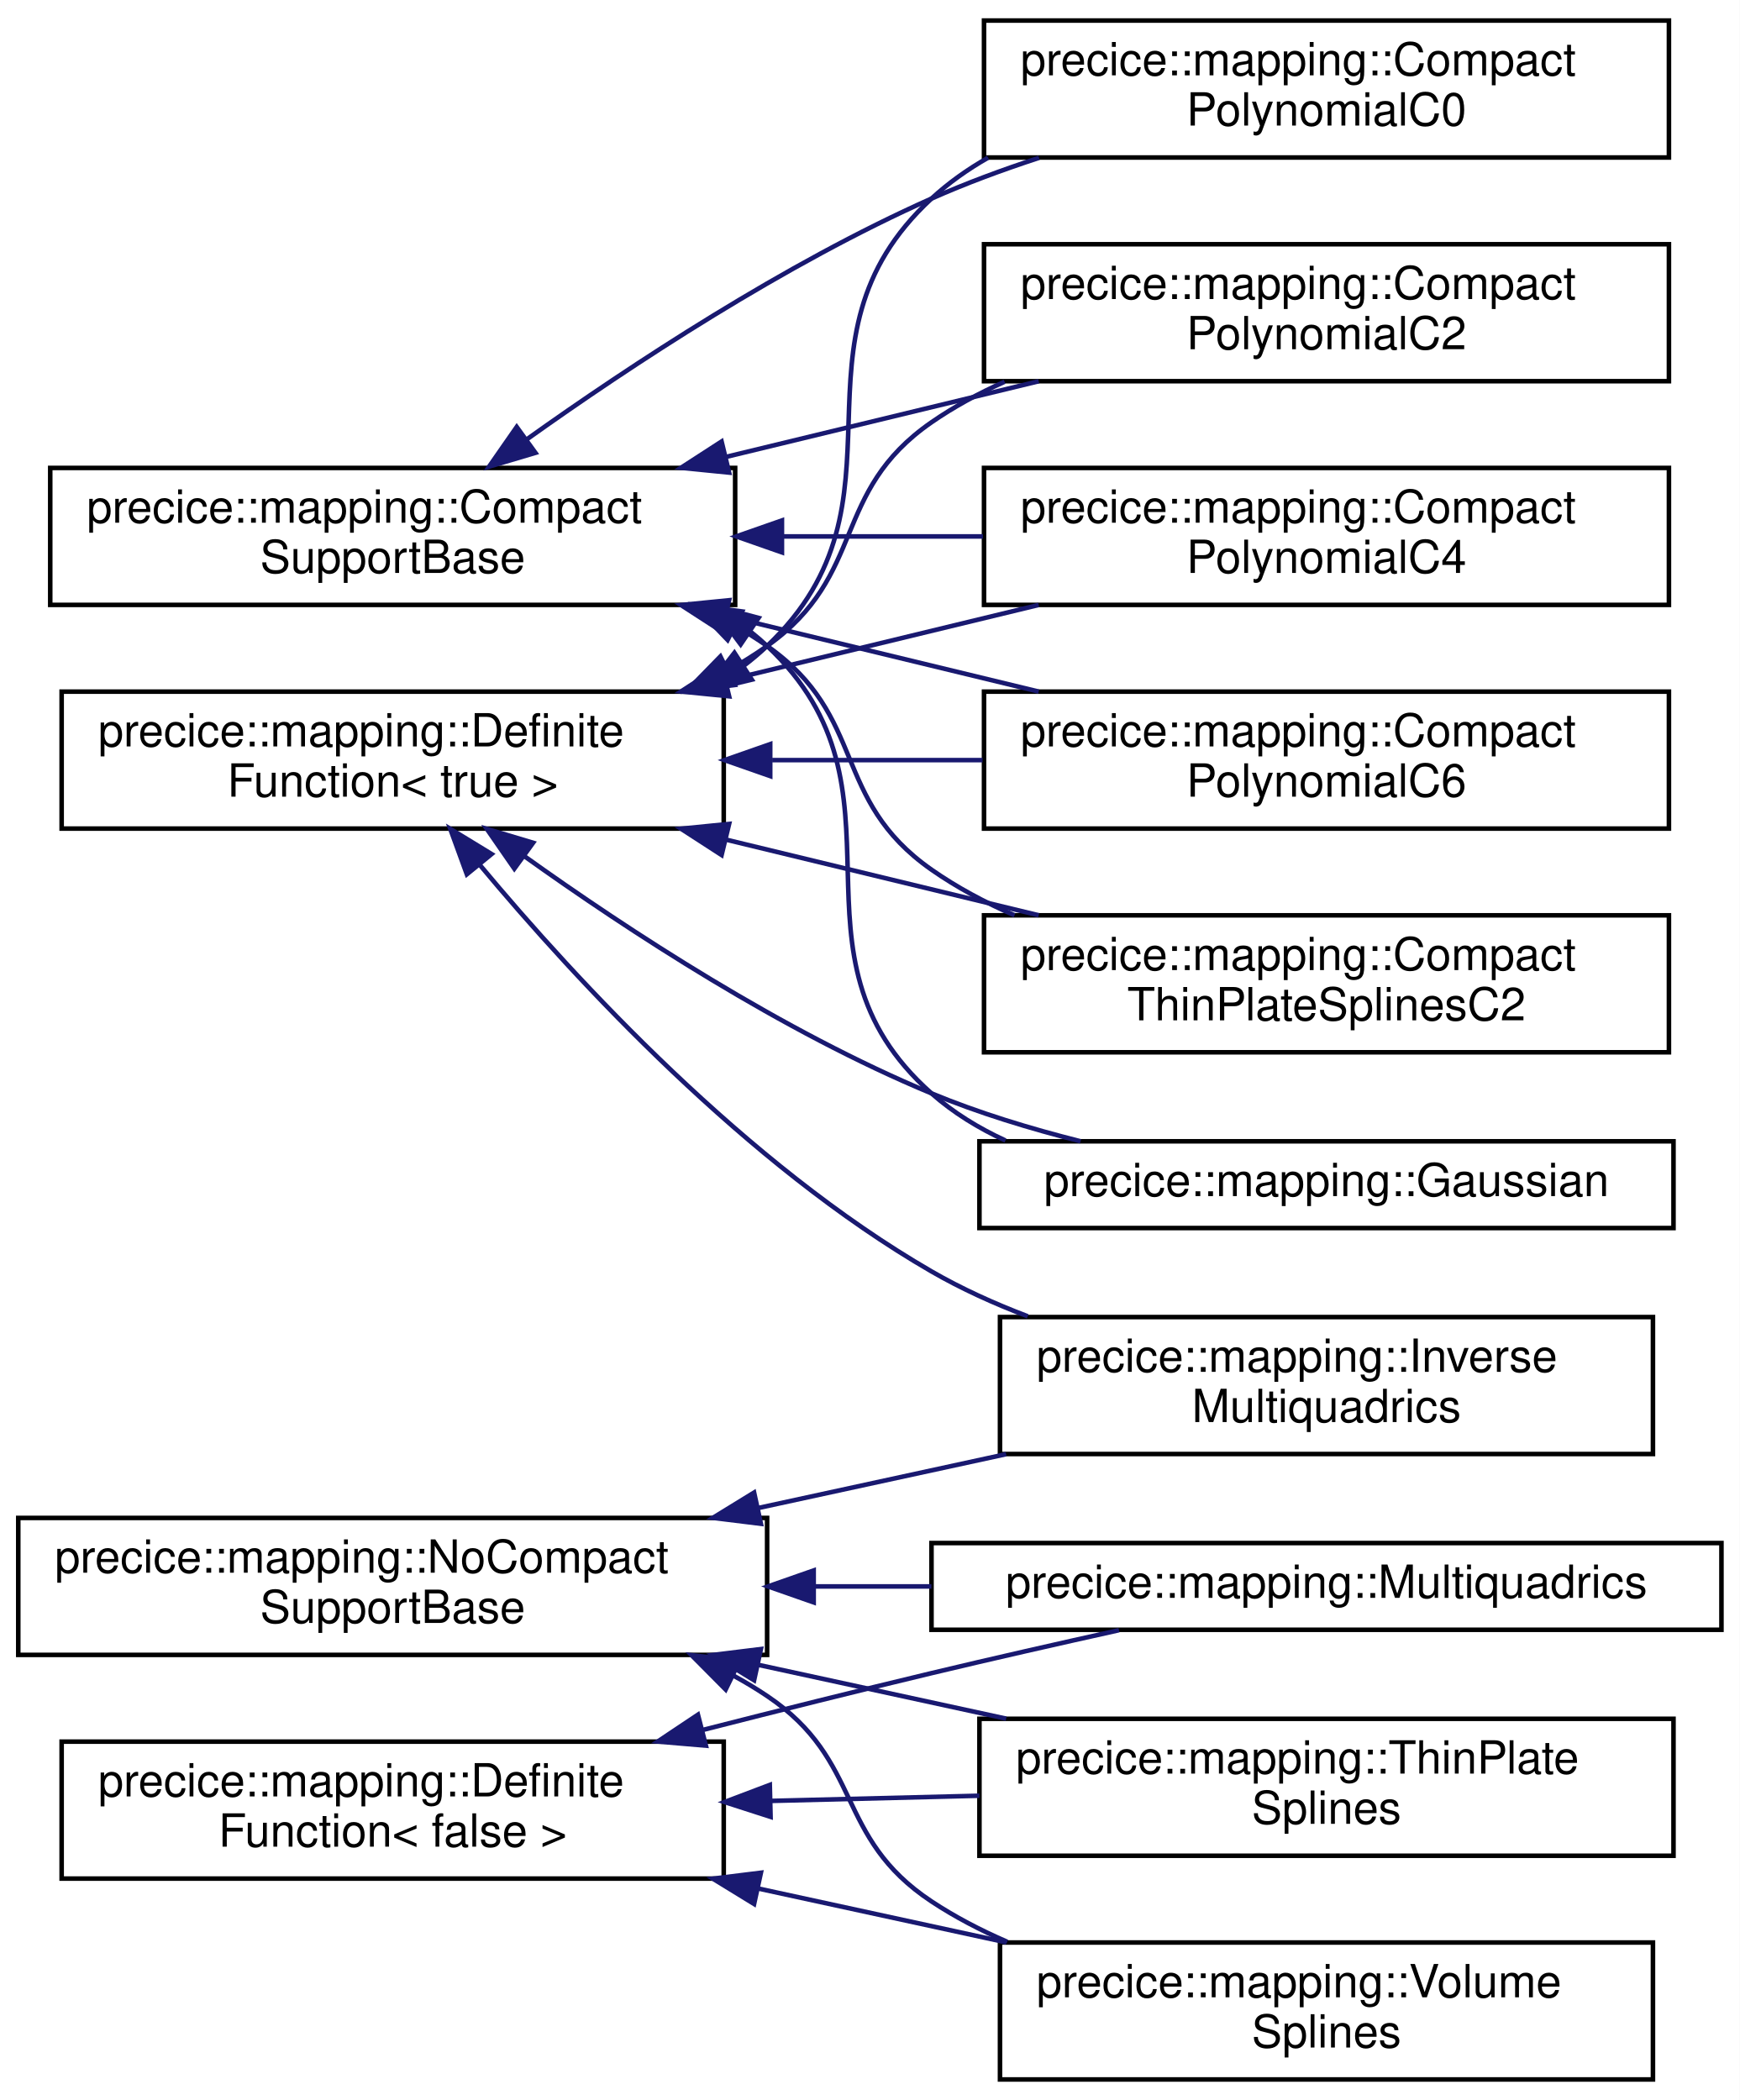
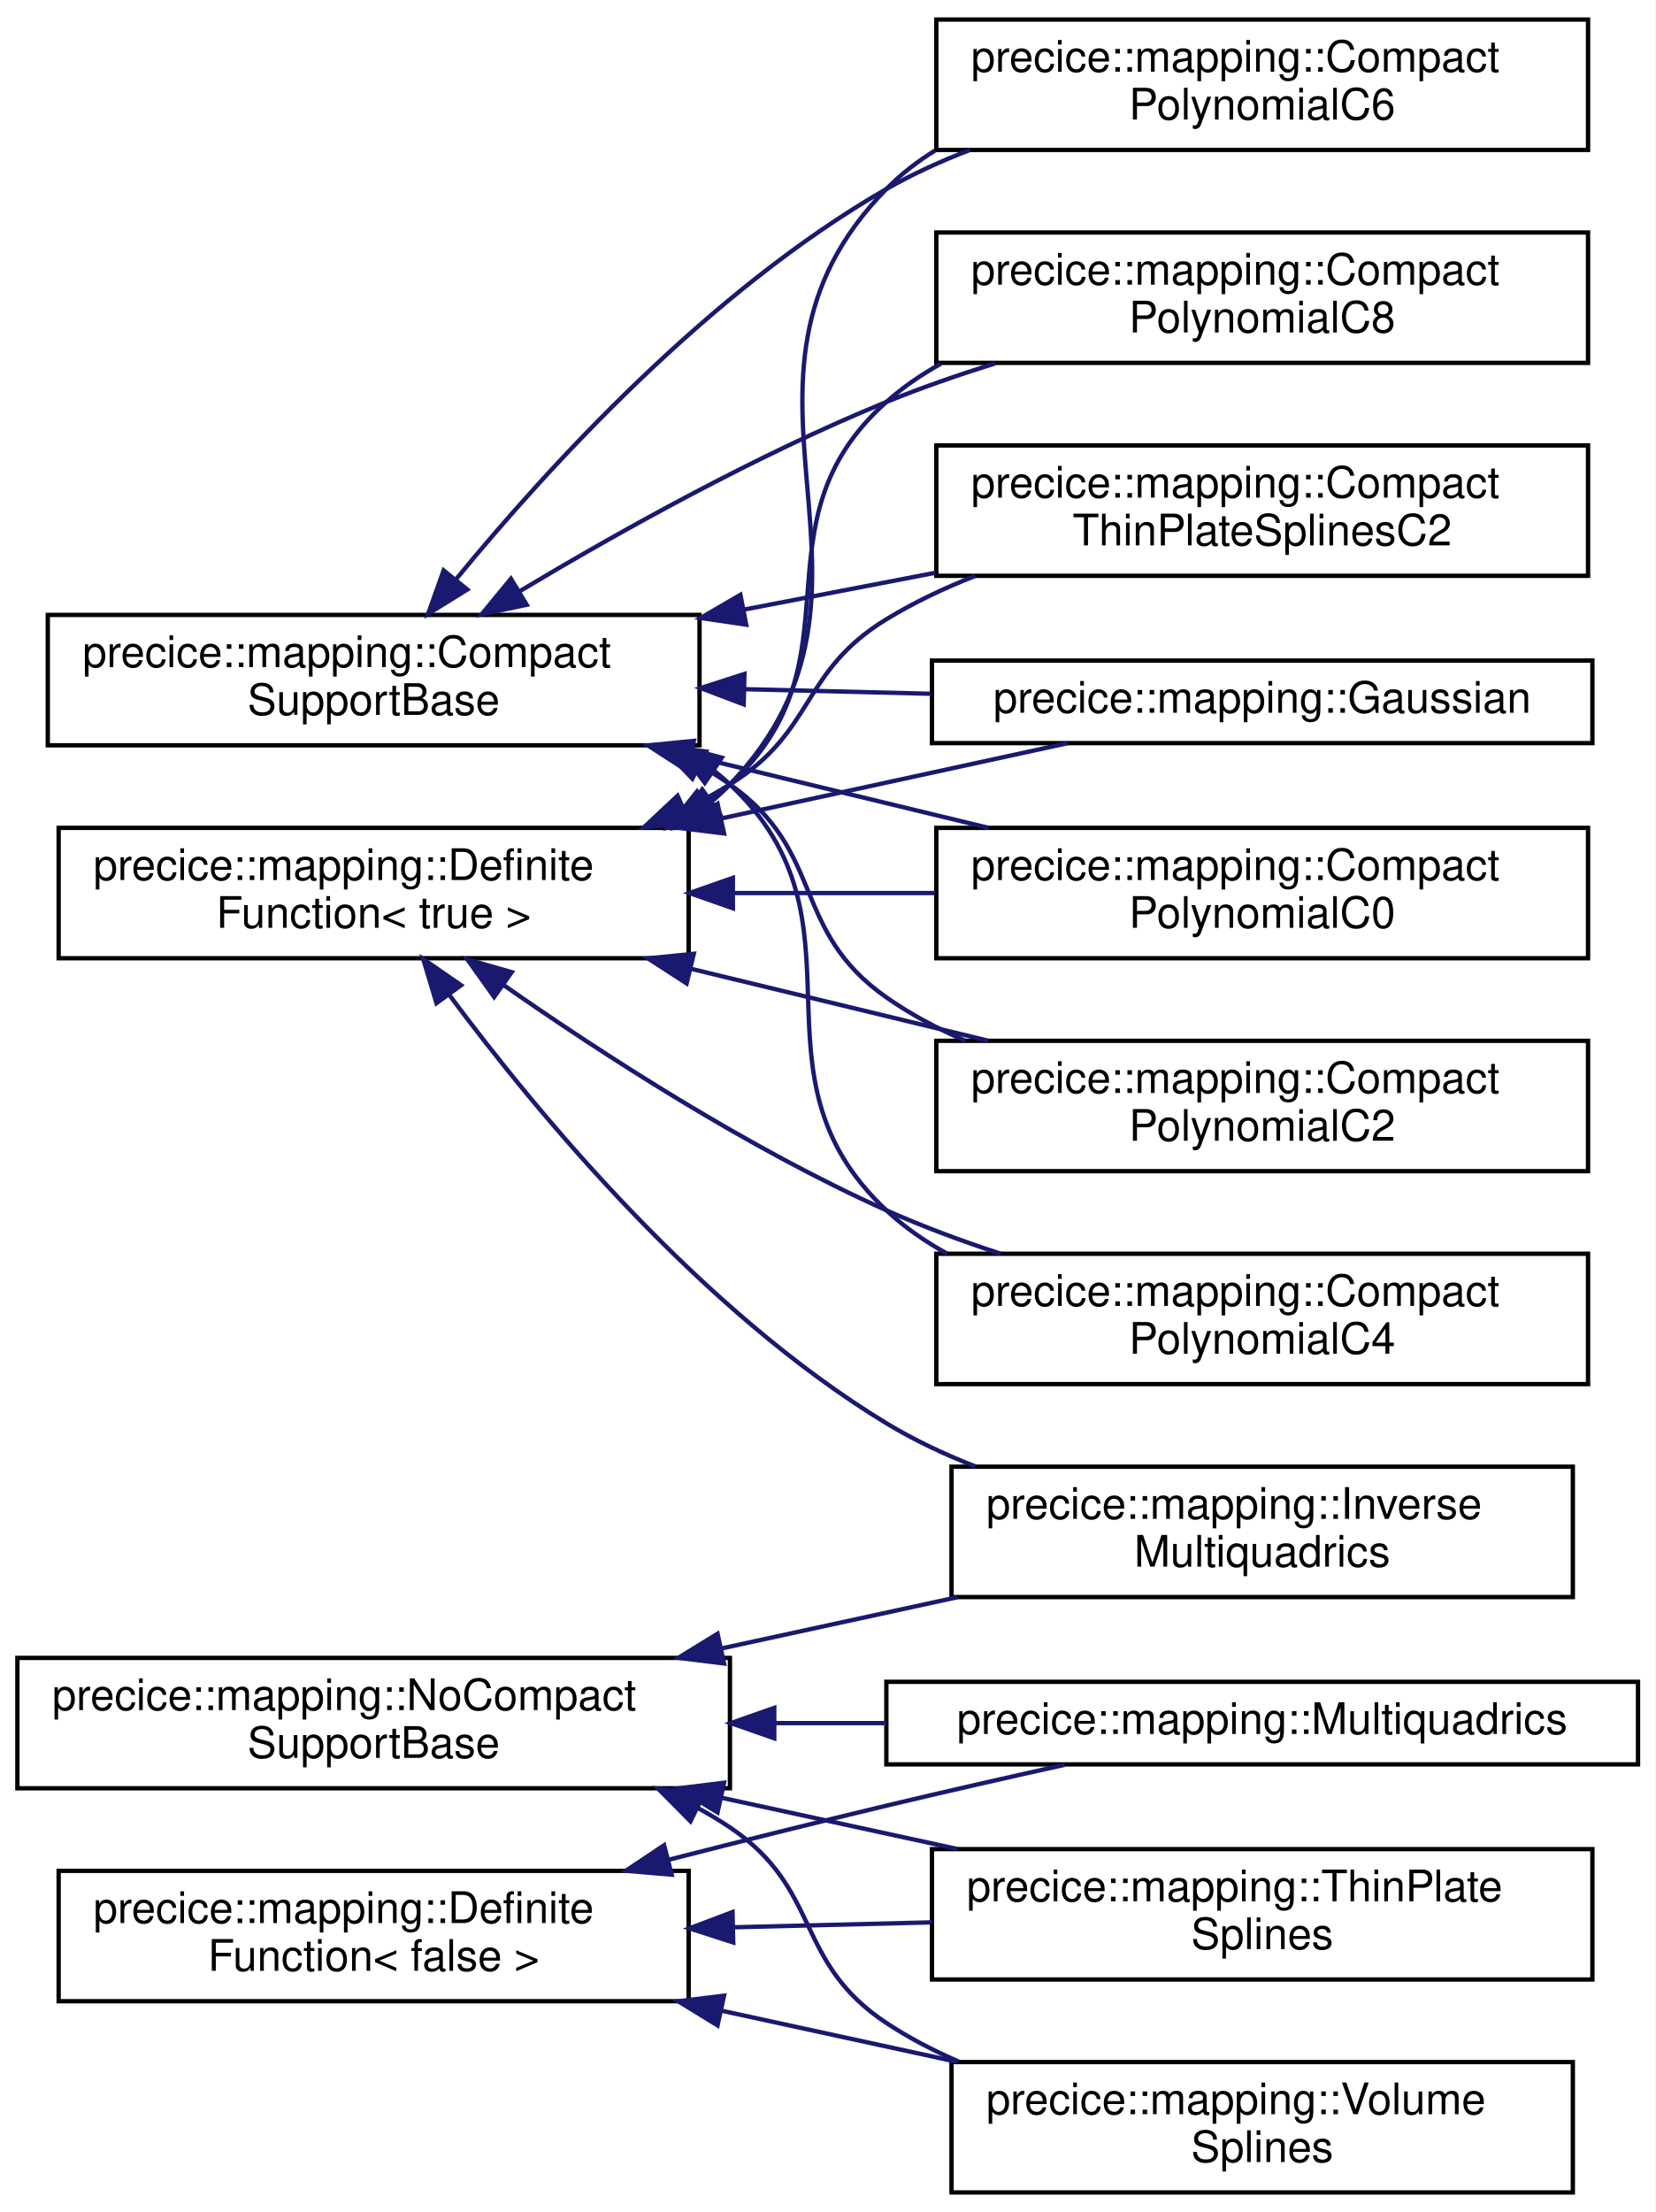
- <svg xmlns="http://www.w3.org/2000/svg" xmlns:xlink="http://www.w3.org/1999/xlink" width="381pt" height="460pt" viewBox="0.00 0.00 381.00 460.00">
-   <g id="graph0" class="graph" transform="scale(1 1) rotate(0) translate(4 456)">
-     <polygon fill="white" stroke="transparent" points="-4,4 -4,-456 377,-456 377,4 -4,4" />
+ <svg xmlns="http://www.w3.org/2000/svg" xmlns:xlink="http://www.w3.org/1999/xlink" width="381pt" height="509pt" viewBox="0.00 0.00 381.00 509.00">
+   <g id="graph0" class="graph" transform="scale(1 1) rotate(0) translate(4 505)">
+     <polygon fill="white" stroke="transparent" points="-4,4 -4,-505 377,-505 377,4 -4,4" />
    <g id="node1" class="node">
      <g id="a_node1">
        <a xlink:href="structprecice_1_1mapping_1_1CompactSupportBase.html" target="_top" xlink:title="Base class for RBF with compact support.">
-           <polygon fill="white" stroke="black" points="7,-323.5 7,-353.5 157,-353.5 157,-323.5 7,-323.5" />
-           <text text-anchor="start" x="15" y="-341.5" font-family="Helvetica,sans-Serif" font-size="10.00">precice::mapping::Compact</text>
-           <text text-anchor="middle" x="82" y="-330.5" font-family="Helvetica,sans-Serif" font-size="10.00">SupportBase</text>
+           <polygon fill="white" stroke="black" points="7,-333.5 7,-363.5 157,-363.5 157,-333.5 7,-333.5" />
+           <text text-anchor="start" x="15" y="-351.5" font-family="Helvetica,sans-Serif" font-size="10.00">precice::mapping::Compact</text>
+           <text text-anchor="middle" x="82" y="-340.5" font-family="Helvetica,sans-Serif" font-size="10.00">SupportBase</text>
        </a>
      </g>
    </g>
    <g id="node2" class="node">
      <g id="a_node2">
        <a xlink:href="classprecice_1_1mapping_1_1CompactPolynomialC0.html" target="_top" xlink:title="Wendland radial basis function with compact support.">
-           <polygon fill="white" stroke="black" points="211.5,-421.5 211.5,-451.5 361.5,-451.5 361.5,-421.5 211.5,-421.5" />
-           <text text-anchor="start" x="219.5" y="-439.5" font-family="Helvetica,sans-Serif" font-size="10.00">precice::mapping::Compact</text>
-           <text text-anchor="middle" x="286.5" y="-428.5" font-family="Helvetica,sans-Serif" font-size="10.00">PolynomialC0</text>
+           <polygon fill="white" stroke="black" points="211.5,-284.5 211.5,-314.5 361.5,-314.5 361.5,-284.5 211.5,-284.5" />
+           <text text-anchor="start" x="219.5" y="-302.5" font-family="Helvetica,sans-Serif" font-size="10.00">precice::mapping::Compact</text>
+           <text text-anchor="middle" x="286.5" y="-291.5" font-family="Helvetica,sans-Serif" font-size="10.00">PolynomialC0</text>
        </a>
      </g>
    </g>
    <g id="edge1" class="edge">
-       <path fill="none" stroke="midnightblue" d="M111.34,-359.74C134.25,-376.07 167.87,-398.2 200,-412.5 207.47,-415.82 215.5,-418.8 223.56,-421.43" />
-       <polygon fill="midnightblue" stroke="midnightblue" points="113.26,-356.81 103.11,-353.79 109.16,-362.48 113.26,-356.81" />
+       <path fill="none" stroke="midnightblue" d="M154.92,-331.1C177.33,-325.68 201.82,-319.75 223.48,-314.51" />
+       <polygon fill="midnightblue" stroke="midnightblue" points="154.03,-327.71 145.13,-333.47 155.68,-334.52 154.03,-327.71" />
    </g>
    <g id="node3" class="node">
      <g id="a_node3">
        <a xlink:href="classprecice_1_1mapping_1_1CompactPolynomialC2.html" target="_top" xlink:title="Wendland radial basis function with compact support.">
-           <polygon fill="white" stroke="black" points="211.5,-372.5 211.5,-402.5 361.5,-402.5 361.5,-372.5 211.5,-372.5" />
-           <text text-anchor="start" x="219.5" y="-390.5" font-family="Helvetica,sans-Serif" font-size="10.00">precice::mapping::Compact</text>
-           <text text-anchor="middle" x="286.5" y="-379.5" font-family="Helvetica,sans-Serif" font-size="10.00">PolynomialC2</text>
+           <polygon fill="white" stroke="black" points="211.5,-235.5 211.5,-265.5 361.5,-265.5 361.5,-235.5 211.5,-235.5" />
+           <text text-anchor="start" x="219.5" y="-253.5" font-family="Helvetica,sans-Serif" font-size="10.00">precice::mapping::Compact</text>
+           <text text-anchor="middle" x="286.5" y="-242.5" font-family="Helvetica,sans-Serif" font-size="10.00">PolynomialC2</text>
        </a>
      </g>
    </g>
    <g id="edge2" class="edge">
-       <path fill="none" stroke="midnightblue" d="M154.92,-355.9C177.33,-361.32 201.82,-367.25 223.48,-372.49" />
-       <polygon fill="midnightblue" stroke="midnightblue" points="155.68,-352.48 145.13,-353.53 154.03,-359.29 155.68,-352.48" />
+       <path fill="none" stroke="midnightblue" d="M157.28,-328.76C159.6,-327.43 161.85,-326.01 164,-324.5 186.11,-308.96 177.86,-291 200,-275.5 205.57,-271.6 211.76,-268.3 218.18,-265.51" />
+       <polygon fill="midnightblue" stroke="midnightblue" points="155.35,-325.82 148.02,-333.47 158.52,-332.06 155.35,-325.82" />
    </g>
    <g id="node4" class="node">
      <g id="a_node4">
        <a xlink:href="classprecice_1_1mapping_1_1CompactPolynomialC4.html" target="_top" xlink:title="Wendland radial basis function with compact support.">
-           <polygon fill="white" stroke="black" points="211.5,-323.5 211.5,-353.5 361.5,-353.5 361.5,-323.5 211.5,-323.5" />
-           <text text-anchor="start" x="219.5" y="-341.5" font-family="Helvetica,sans-Serif" font-size="10.00">precice::mapping::Compact</text>
-           <text text-anchor="middle" x="286.5" y="-330.5" font-family="Helvetica,sans-Serif" font-size="10.00">PolynomialC4</text>
+           <polygon fill="white" stroke="black" points="211.5,-186.5 211.5,-216.5 361.5,-216.5 361.5,-186.5 211.5,-186.5" />
+           <text text-anchor="start" x="219.5" y="-204.5" font-family="Helvetica,sans-Serif" font-size="10.00">precice::mapping::Compact</text>
+           <text text-anchor="middle" x="286.5" y="-193.5" font-family="Helvetica,sans-Serif" font-size="10.00">PolynomialC4</text>
        </a>
      </g>
    </g>
    <g id="edge3" class="edge">
-       <path fill="none" stroke="midnightblue" d="M167.27,-338.5C181.87,-338.5 196.95,-338.5 211.26,-338.5" />
-       <polygon fill="midnightblue" stroke="midnightblue" points="167.25,-335 157.25,-338.5 167.25,-342 167.25,-335" />
+       <path fill="none" stroke="midnightblue" d="M160.46,-327.56C161.68,-326.59 162.86,-325.57 164,-324.5 197.84,-292.76 166.1,-258.18 200,-226.5 204.18,-222.59 208.94,-219.29 214.02,-216.51" />
+       <polygon fill="midnightblue" stroke="midnightblue" points="158.21,-324.85 151.89,-333.35 162.13,-330.65 158.21,-324.85" />
    </g>
    <g id="node5" class="node">
      <g id="a_node5">
        <a xlink:href="classprecice_1_1mapping_1_1CompactPolynomialC6.html" target="_top" xlink:title="Wendland radial basis function with compact support.">
-           <polygon fill="white" stroke="black" points="211.5,-274.5 211.5,-304.5 361.5,-304.5 361.5,-274.5 211.5,-274.5" />
-           <text text-anchor="start" x="219.5" y="-292.5" font-family="Helvetica,sans-Serif" font-size="10.00">precice::mapping::Compact</text>
-           <text text-anchor="middle" x="286.5" y="-281.5" font-family="Helvetica,sans-Serif" font-size="10.00">PolynomialC6</text>
+           <polygon fill="white" stroke="black" points="211.5,-470.5 211.5,-500.5 361.5,-500.5 361.5,-470.5 211.5,-470.5" />
+           <text text-anchor="start" x="219.5" y="-488.5" font-family="Helvetica,sans-Serif" font-size="10.00">precice::mapping::Compact</text>
+           <text text-anchor="middle" x="286.5" y="-477.5" font-family="Helvetica,sans-Serif" font-size="10.00">PolynomialC6</text>
        </a>
      </g>
    </g>
    <g id="edge4" class="edge">
-       <path fill="none" stroke="midnightblue" d="M154.92,-321.1C177.33,-315.68 201.82,-309.75 223.48,-304.51" />
-       <polygon fill="midnightblue" stroke="midnightblue" points="154.03,-317.71 145.13,-323.47 155.68,-324.52 154.03,-317.71" />
+       <path fill="none" stroke="midnightblue" d="M101.06,-371.83C122.12,-397.48 159.29,-438.14 200,-461.5 206.02,-464.95 212.56,-467.93 219.26,-470.5" />
+       <polygon fill="midnightblue" stroke="midnightblue" points="103.55,-369.35 94.55,-363.76 98.1,-373.74 103.55,-369.35" />
    </g>
    <g id="node6" class="node">
      <g id="a_node6">
-         <a xlink:href="classprecice_1_1mapping_1_1CompactThinPlateSplinesC2.html" target="_top" xlink:title="Radial basis function with compact support.">
-           <polygon fill="white" stroke="black" points="211.5,-225.5 211.5,-255.5 361.5,-255.5 361.5,-225.5 211.5,-225.5" />
-           <text text-anchor="start" x="219.5" y="-243.5" font-family="Helvetica,sans-Serif" font-size="10.00">precice::mapping::Compact</text>
-           <text text-anchor="middle" x="286.5" y="-232.5" font-family="Helvetica,sans-Serif" font-size="10.00">ThinPlateSplinesC2</text>
+         <a xlink:href="classprecice_1_1mapping_1_1CompactPolynomialC8.html" target="_top" xlink:title="Wendland radial basis function with compact support.">
+           <polygon fill="white" stroke="black" points="211.5,-421.5 211.5,-451.5 361.5,-451.5 361.5,-421.5 211.5,-421.5" />
+           <text text-anchor="start" x="219.5" y="-439.5" font-family="Helvetica,sans-Serif" font-size="10.00">precice::mapping::Compact</text>
+           <text text-anchor="middle" x="286.5" y="-428.5" font-family="Helvetica,sans-Serif" font-size="10.00">PolynomialC8</text>
        </a>
      </g>
    </g>
    <g id="edge5" class="edge">
-       <path fill="none" stroke="midnightblue" d="M157.28,-318.76C159.6,-317.43 161.85,-316.01 164,-314.5 186.11,-298.96 177.86,-281 200,-265.5 205.57,-261.6 211.76,-258.3 218.18,-255.51" />
-       <polygon fill="midnightblue" stroke="midnightblue" points="155.35,-315.82 148.02,-323.47 158.52,-322.06 155.35,-315.82" />
+       <path fill="none" stroke="midnightblue" d="M115.5,-368.89C138.45,-382.63 170.28,-400.39 200,-412.5 207.99,-415.76 216.58,-418.74 225.12,-421.41" />
+       <polygon fill="midnightblue" stroke="midnightblue" points="117.22,-365.84 106.86,-363.65 113.6,-371.83 117.22,-365.84" />
    </g>
    <g id="node7" class="node">
      <g id="a_node7">
-         <a xlink:href="classprecice_1_1mapping_1_1Gaussian.html" target="_top" xlink:title="Radial basis function with global and compact support.">
-           <polygon fill="white" stroke="black" points="210.5,-187 210.5,-206 362.5,-206 362.5,-187 210.5,-187" />
-           <text text-anchor="middle" x="286.5" y="-194" font-family="Helvetica,sans-Serif" font-size="10.00">precice::mapping::Gaussian</text>
+         <a xlink:href="classprecice_1_1mapping_1_1CompactThinPlateSplinesC2.html" target="_top" xlink:title="Radial basis function with compact support.">
+           <polygon fill="white" stroke="black" points="211.5,-372.5 211.5,-402.5 361.5,-402.5 361.5,-372.5 211.5,-372.5" />
+           <text text-anchor="start" x="219.5" y="-390.5" font-family="Helvetica,sans-Serif" font-size="10.00">precice::mapping::Compact</text>
+           <text text-anchor="middle" x="286.5" y="-379.5" font-family="Helvetica,sans-Serif" font-size="10.00">ThinPlateSplinesC2</text>
        </a>
      </g>
    </g>
    <g id="edge6" class="edge">
-       <path fill="none" stroke="midnightblue" d="M160.46,-317.56C161.68,-316.59 162.86,-315.57 164,-314.5 197.84,-282.76 165.25,-247.24 200,-216.5 204.8,-212.26 210.32,-208.87 216.2,-206.17" />
-       <polygon fill="midnightblue" stroke="midnightblue" points="158.21,-314.85 151.89,-323.35 162.13,-320.65 158.21,-314.85" />
+       <path fill="none" stroke="midnightblue" d="M167.27,-364.73C181.87,-367.54 196.95,-370.45 211.26,-373.2" />
+       <polygon fill="midnightblue" stroke="midnightblue" points="167.74,-361.26 157.25,-362.8 166.41,-368.13 167.74,-361.26" />
    </g>
    <g id="node8" class="node">
      <g id="a_node8">
+         <a xlink:href="classprecice_1_1mapping_1_1Gaussian.html" target="_top" xlink:title="Radial basis function with global and compact support.">
+           <polygon fill="white" stroke="black" points="210.5,-334 210.5,-353 362.5,-353 362.5,-334 210.5,-334" />
+           <text text-anchor="middle" x="286.5" y="-341" font-family="Helvetica,sans-Serif" font-size="10.00">precice::mapping::Gaussian</text>
+         </a>
+       </g>
+     </g>
+     <g id="edge7" class="edge">
+       <path fill="none" stroke="midnightblue" d="M167.49,-346.41C181.67,-346.06 196.31,-345.7 210.24,-345.36" />
+       <polygon fill="midnightblue" stroke="midnightblue" points="167.16,-342.92 157.25,-346.67 167.34,-349.92 167.16,-342.92" />
+     </g>
+     <g id="node9" class="node">
+       <g id="a_node9">
        <a xlink:href="structprecice_1_1mapping_1_1DefiniteFunction.html" target="_top" xlink:title=" ">
          <polygon fill="white" stroke="black" points="9.5,-44.5 9.5,-74.5 154.5,-74.5 154.5,-44.5 9.5,-44.5" />
          <text text-anchor="start" x="17.5" y="-62.5" font-family="Helvetica,sans-Serif" font-size="10.00">precice::mapping::Definite</text>
          <text text-anchor="middle" x="82" y="-51.5" font-family="Helvetica,sans-Serif" font-size="10.00">Function&lt; false &gt;</text>
        </a>
      </g>
    </g>
-     <g id="node9" class="node">
-       <g id="a_node9">
+     <g id="node10" class="node">
+       <g id="a_node10">
        <a xlink:href="classprecice_1_1mapping_1_1Multiquadrics.html" target="_top" xlink:title="Radial basis function with global support.">
          <polygon fill="white" stroke="black" points="200,-99 200,-118 373,-118 373,-99 200,-99" />
          <text text-anchor="middle" x="286.5" y="-106" font-family="Helvetica,sans-Serif" font-size="10.00">precice::mapping::Multiquadrics</text>
        </a>
      </g>
    </g>
-     <g id="edge7" class="edge">
+     <g id="edge8" class="edge">
      <path fill="none" stroke="midnightblue" d="M150.04,-77.09C166.36,-81.26 183.79,-85.62 200,-89.5 213.31,-92.68 227.83,-95.98 241.06,-98.91" />
      <polygon fill="midnightblue" stroke="midnightblue" points="150.59,-73.62 140.04,-74.52 148.85,-80.4 150.59,-73.62" />
    </g>
-     <g id="node10" class="node">
-       <g id="a_node10">
+     <g id="node11" class="node">
+       <g id="a_node11">
        <a xlink:href="classprecice_1_1mapping_1_1ThinPlateSplines.html" target="_top" xlink:title="Radial basis function with global support.">
          <polygon fill="white" stroke="black" points="210.5,-49.5 210.5,-79.5 362.5,-79.5 362.5,-49.5 210.5,-49.5" />
          <text text-anchor="start" x="218.5" y="-67.5" font-family="Helvetica,sans-Serif" font-size="10.00">precice::mapping::ThinPlate</text>
          <text text-anchor="middle" x="286.5" y="-56.5" font-family="Helvetica,sans-Serif" font-size="10.00">Splines</text>
        </a>
      </g>
    </g>
-     <g id="edge8" class="edge">
+     <g id="edge9" class="edge">
      <path fill="none" stroke="midnightblue" d="M164.98,-61.52C180.03,-61.9 195.66,-62.28 210.49,-62.65" />
      <polygon fill="midnightblue" stroke="midnightblue" points="164.76,-58.02 154.68,-61.27 164.59,-65.02 164.76,-58.02" />
    </g>
-     <g id="node11" class="node">
-       <g id="a_node11">
+     <g id="node12" class="node">
+       <g id="a_node12">
        <a xlink:href="classprecice_1_1mapping_1_1VolumeSplines.html" target="_top" xlink:title="Radial basis function with global support.">
          <polygon fill="white" stroke="black" points="215,-0.5 215,-30.5 358,-30.5 358,-0.5 215,-0.5" />
          <text text-anchor="start" x="223" y="-18.5" font-family="Helvetica,sans-Serif" font-size="10.00">precice::mapping::Volume</text>
          <text text-anchor="middle" x="286.5" y="-7.5" font-family="Helvetica,sans-Serif" font-size="10.00">Splines</text>
        </a>
      </g>
    </g>
-     <g id="edge9" class="edge">
+     <g id="edge10" class="edge">
      <path fill="none" stroke="midnightblue" d="M161.98,-42.34C179.92,-38.44 198.85,-34.33 216.35,-30.53" />
      <polygon fill="midnightblue" stroke="midnightblue" points="161.15,-38.94 152.12,-44.48 162.64,-45.78 161.15,-38.94" />
    </g>
-     <g id="node12" class="node">
-       <g id="a_node12">
-         <a xlink:href="structprecice_1_1mapping_1_1DefiniteFunction.html" target="_top" xlink:title=" ">
-           <polygon fill="white" stroke="black" points="9.5,-274.5 9.5,-304.5 154.5,-304.5 154.5,-274.5 9.5,-274.5" />
-           <text text-anchor="start" x="17.5" y="-292.5" font-family="Helvetica,sans-Serif" font-size="10.00">precice::mapping::Definite</text>
-           <text text-anchor="middle" x="82" y="-281.5" font-family="Helvetica,sans-Serif" font-size="10.00">Function&lt; true &gt;</text>
-         </a>
-       </g>
-     </g>
-     <g id="edge10" class="edge">
-       <path fill="none" stroke="midnightblue" d="M158.79,-310.1C160.61,-311.47 162.35,-312.94 164,-314.5 197.66,-346.44 165.93,-381 200,-412.5 203.74,-415.95 207.93,-418.92 212.4,-421.46" />
-       <polygon fill="midnightblue" stroke="midnightblue" points="160.65,-307.13 150.35,-304.64 156.84,-313.01 160.65,-307.13" />
-     </g>
-     <g id="edge11" class="edge">
-       <path fill="none" stroke="midnightblue" d="M155.5,-309.16C158.45,-310.81 161.3,-312.58 164,-314.5 186.02,-330.16 177.78,-348.12 200,-363.5 204.94,-366.92 210.37,-369.86 216.01,-372.38" />
-       <polygon fill="midnightblue" stroke="midnightblue" points="156.89,-305.95 146.37,-304.63 153.77,-312.21 156.89,-305.95" />
-     </g>
-     <g id="edge12" class="edge">
-       <path fill="none" stroke="midnightblue" d="M154.92,-306.9C177.33,-312.32 201.82,-318.25 223.48,-323.49" />
-       <polygon fill="midnightblue" stroke="midnightblue" points="155.68,-303.48 145.13,-304.53 154.03,-310.29 155.68,-303.48" />
-     </g>
-     <g id="edge13" class="edge">
-       <path fill="none" stroke="midnightblue" d="M165.11,-289.5C180.35,-289.5 196.19,-289.5 211.18,-289.5" />
-       <polygon fill="midnightblue" stroke="midnightblue" points="164.68,-286 154.68,-289.5 164.68,-293 164.68,-286" />
-     </g>
-     <g id="edge14" class="edge">
-       <path fill="none" stroke="midnightblue" d="M154.92,-272.1C177.33,-266.68 201.82,-260.75 223.48,-255.51" />
-       <polygon fill="midnightblue" stroke="midnightblue" points="154.03,-268.71 145.13,-274.47 155.68,-275.52 154.03,-268.71" />
-     </g>
-     <g id="edge15" class="edge">
-       <path fill="none" stroke="midnightblue" d="M110.8,-268.48C133.66,-252.13 167.46,-230.02 200,-216.5 210.28,-212.23 221.64,-208.77 232.65,-206" />
-       <polygon fill="midnightblue" stroke="midnightblue" points="108.64,-265.72 102.61,-274.43 112.75,-271.39 108.64,-265.72" />
-     </g>
    <g id="node13" class="node">
      <g id="a_node13">
+         <a xlink:href="structprecice_1_1mapping_1_1DefiniteFunction.html" target="_top" xlink:title=" ">
+           <polygon fill="white" stroke="black" points="9.5,-284.5 9.5,-314.5 154.5,-314.5 154.5,-284.5 9.5,-284.5" />
+           <text text-anchor="start" x="17.5" y="-302.5" font-family="Helvetica,sans-Serif" font-size="10.00">precice::mapping::Definite</text>
+           <text text-anchor="middle" x="82" y="-291.5" font-family="Helvetica,sans-Serif" font-size="10.00">Function&lt; true &gt;</text>
+         </a>
+       </g>
+     </g>
+     <g id="edge11" class="edge">
+       <path fill="none" stroke="midnightblue" d="M165.11,-299.5C180.35,-299.5 196.19,-299.5 211.18,-299.5" />
+       <polygon fill="midnightblue" stroke="midnightblue" points="164.68,-296 154.68,-299.5 164.68,-303 164.68,-296" />
+     </g>
+     <g id="edge12" class="edge">
+       <path fill="none" stroke="midnightblue" d="M154.92,-282.1C177.33,-276.68 201.82,-270.75 223.48,-265.51" />
+       <polygon fill="midnightblue" stroke="midnightblue" points="154.03,-278.71 145.13,-284.47 155.68,-285.52 154.03,-278.71" />
+     </g>
+     <g id="edge13" class="edge">
+       <path fill="none" stroke="midnightblue" d="M111.85,-278.37C134.8,-262.35 168.23,-240.73 200,-226.5 208.33,-222.77 217.36,-219.43 226.32,-216.5" />
+       <polygon fill="midnightblue" stroke="midnightblue" points="109.73,-275.58 103.59,-284.21 113.77,-281.3 109.73,-275.58" />
+     </g>
+     <g id="edge14" class="edge">
+       <path fill="none" stroke="midnightblue" d="M160.03,-320.76C161.41,-321.94 162.74,-323.19 164,-324.5 207.56,-369.95 155.86,-416.61 200,-461.5 203.35,-464.91 207.14,-467.84 211.22,-470.37" />
+       <polygon fill="midnightblue" stroke="midnightblue" points="161.69,-317.65 151.52,-314.68 157.62,-323.34 161.69,-317.65" />
+     </g>
+     <g id="edge15" class="edge">
+       <path fill="none" stroke="midnightblue" d="M158.57,-320.07C160.46,-321.45 162.28,-322.93 164,-324.5 195.18,-353.02 168.46,-384.38 200,-412.5 203.8,-415.89 208.04,-418.8 212.54,-421.3" />
+       <polygon fill="midnightblue" stroke="midnightblue" points="160.14,-316.92 149.8,-314.59 156.42,-322.86 160.14,-316.92" />
+     </g>
+     <g id="edge16" class="edge">
+       <path fill="none" stroke="midnightblue" d="M153.47,-318.73C157.11,-320.5 160.65,-322.42 164,-324.5 183.76,-336.78 180.15,-350.37 200,-362.5 206.33,-366.37 213.3,-369.67 220.44,-372.47" />
+       <polygon fill="midnightblue" stroke="midnightblue" points="154.78,-315.48 144.22,-314.64 151.95,-321.89 154.78,-315.48" />
+     </g>
+     <g id="edge17" class="edge">
+       <path fill="none" stroke="midnightblue" d="M161.99,-316.66C189.1,-322.55 218.44,-328.93 241.72,-333.99" />
+       <polygon fill="midnightblue" stroke="midnightblue" points="162.64,-313.22 152.12,-314.52 161.15,-320.06 162.64,-313.22" />
+     </g>
+     <g id="node14" class="node">
+       <g id="a_node14">
        <a xlink:href="classprecice_1_1mapping_1_1InverseMultiquadrics.html" target="_top" xlink:title="Radial basis function with global support.">
          <polygon fill="white" stroke="black" points="215,-137.5 215,-167.5 358,-167.5 358,-137.5 215,-137.5" />
          <text text-anchor="start" x="223" y="-155.5" font-family="Helvetica,sans-Serif" font-size="10.00">precice::mapping::Inverse</text>
          <text text-anchor="middle" x="286.5" y="-144.5" font-family="Helvetica,sans-Serif" font-size="10.00">Multiquadrics</text>
        </a>
      </g>
    </g>
-     <g id="edge16" class="edge">
-       <path fill="none" stroke="midnightblue" d="M101.15,-266.46C122.29,-241.12 159.53,-200.89 200,-177.5 206.56,-173.71 213.74,-170.45 221.07,-167.67" />
-       <polygon fill="midnightblue" stroke="midnightblue" points="98.24,-264.49 94.61,-274.44 103.66,-268.92 98.24,-264.49" />
-     </g>
-     <g id="node14" class="node">
-       <g id="a_node14">
+     <g id="edge18" class="edge">
+       <path fill="none" stroke="midnightblue" d="M99.43,-276.03C119.91,-248.5 157.44,-203.33 200,-177.5 206.35,-173.65 213.32,-170.36 220.46,-167.57" />
+       <polygon fill="midnightblue" stroke="midnightblue" points="96.46,-274.17 93.4,-284.31 102.12,-278.29 96.46,-274.17" />
+     </g>
+     <g id="node15" class="node">
+       <g id="a_node15">
        <a xlink:href="structprecice_1_1mapping_1_1NoCompactSupportBase.html" target="_top" xlink:title="Base class for RBF without compact support.">
          <polygon fill="white" stroke="black" points="0,-93.5 0,-123.5 164,-123.5 164,-93.5 0,-93.5" />
          <text text-anchor="start" x="8" y="-111.5" font-family="Helvetica,sans-Serif" font-size="10.00">precice::mapping::NoCompact</text>
          <text text-anchor="middle" x="82" y="-100.5" font-family="Helvetica,sans-Serif" font-size="10.00">SupportBase</text>
        </a>
      </g>
    </g>
-     <g id="edge18" class="edge">
+     <g id="edge20" class="edge">
      <path fill="none" stroke="midnightblue" d="M174.21,-108.5C182.78,-108.5 191.46,-108.5 199.98,-108.5" />
      <polygon fill="midnightblue" stroke="midnightblue" points="174.2,-105 164.2,-108.5 174.2,-112 174.2,-105" />
    </g>
-     <g id="edge19" class="edge">
+     <g id="edge21" class="edge">
      <path fill="none" stroke="midnightblue" d="M161.98,-91.34C179.92,-87.44 198.85,-83.33 216.35,-79.53" />
      <polygon fill="midnightblue" stroke="midnightblue" points="161.15,-87.94 152.12,-93.48 162.64,-94.78 161.15,-87.94" />
    </g>
-     <g id="edge20" class="edge">
+     <g id="edge22" class="edge">
      <path fill="none" stroke="midnightblue" d="M156.51,-89.02C159.1,-87.62 161.6,-86.11 164,-84.5 185.25,-70.21 178.64,-53.64 200,-39.5 205.14,-36.1 210.76,-33.17 216.59,-30.65" />
      <polygon fill="midnightblue" stroke="midnightblue" points="154.92,-85.91 147.46,-93.43 157.98,-92.2 154.92,-85.91" />
    </g>
-     <g id="edge17" class="edge">
+     <g id="edge19" class="edge">
      <path fill="none" stroke="midnightblue" d="M161.98,-125.66C179.92,-129.56 198.85,-133.67 216.35,-137.47" />
      <polygon fill="midnightblue" stroke="midnightblue" points="162.64,-122.22 152.12,-123.52 161.15,-129.06 162.64,-122.22" />
    </g>
  </g>
</svg>
